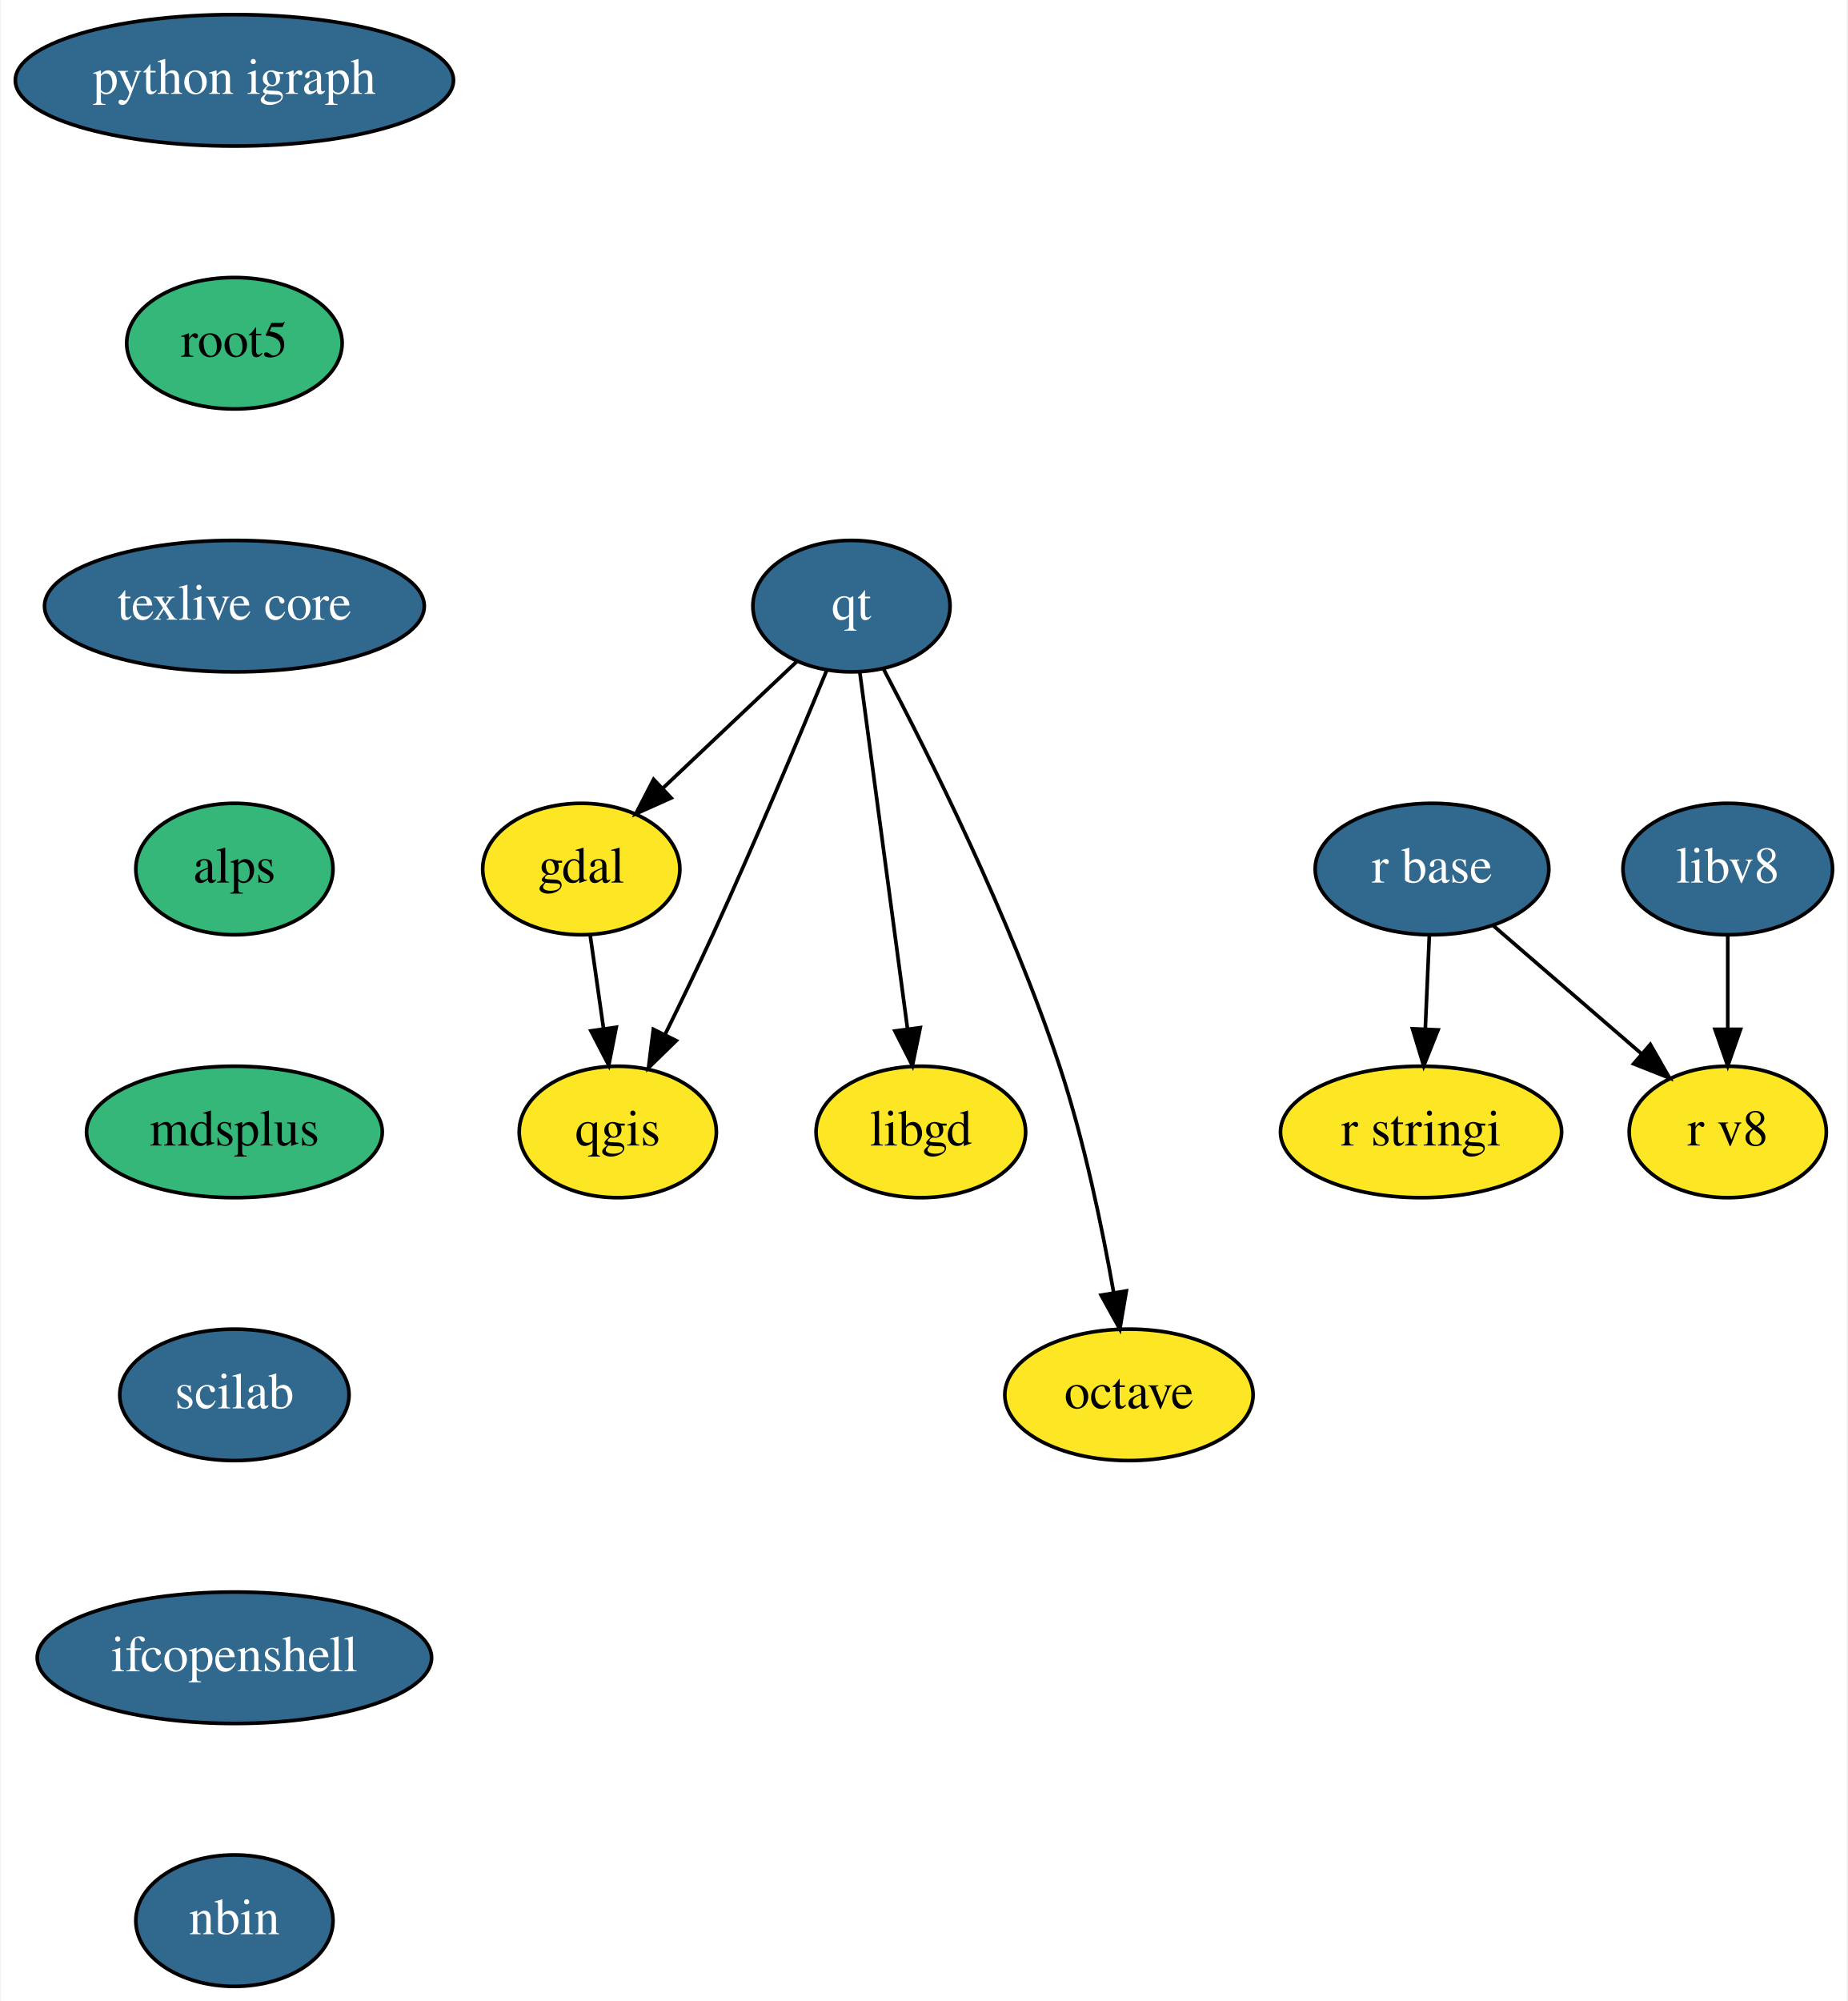
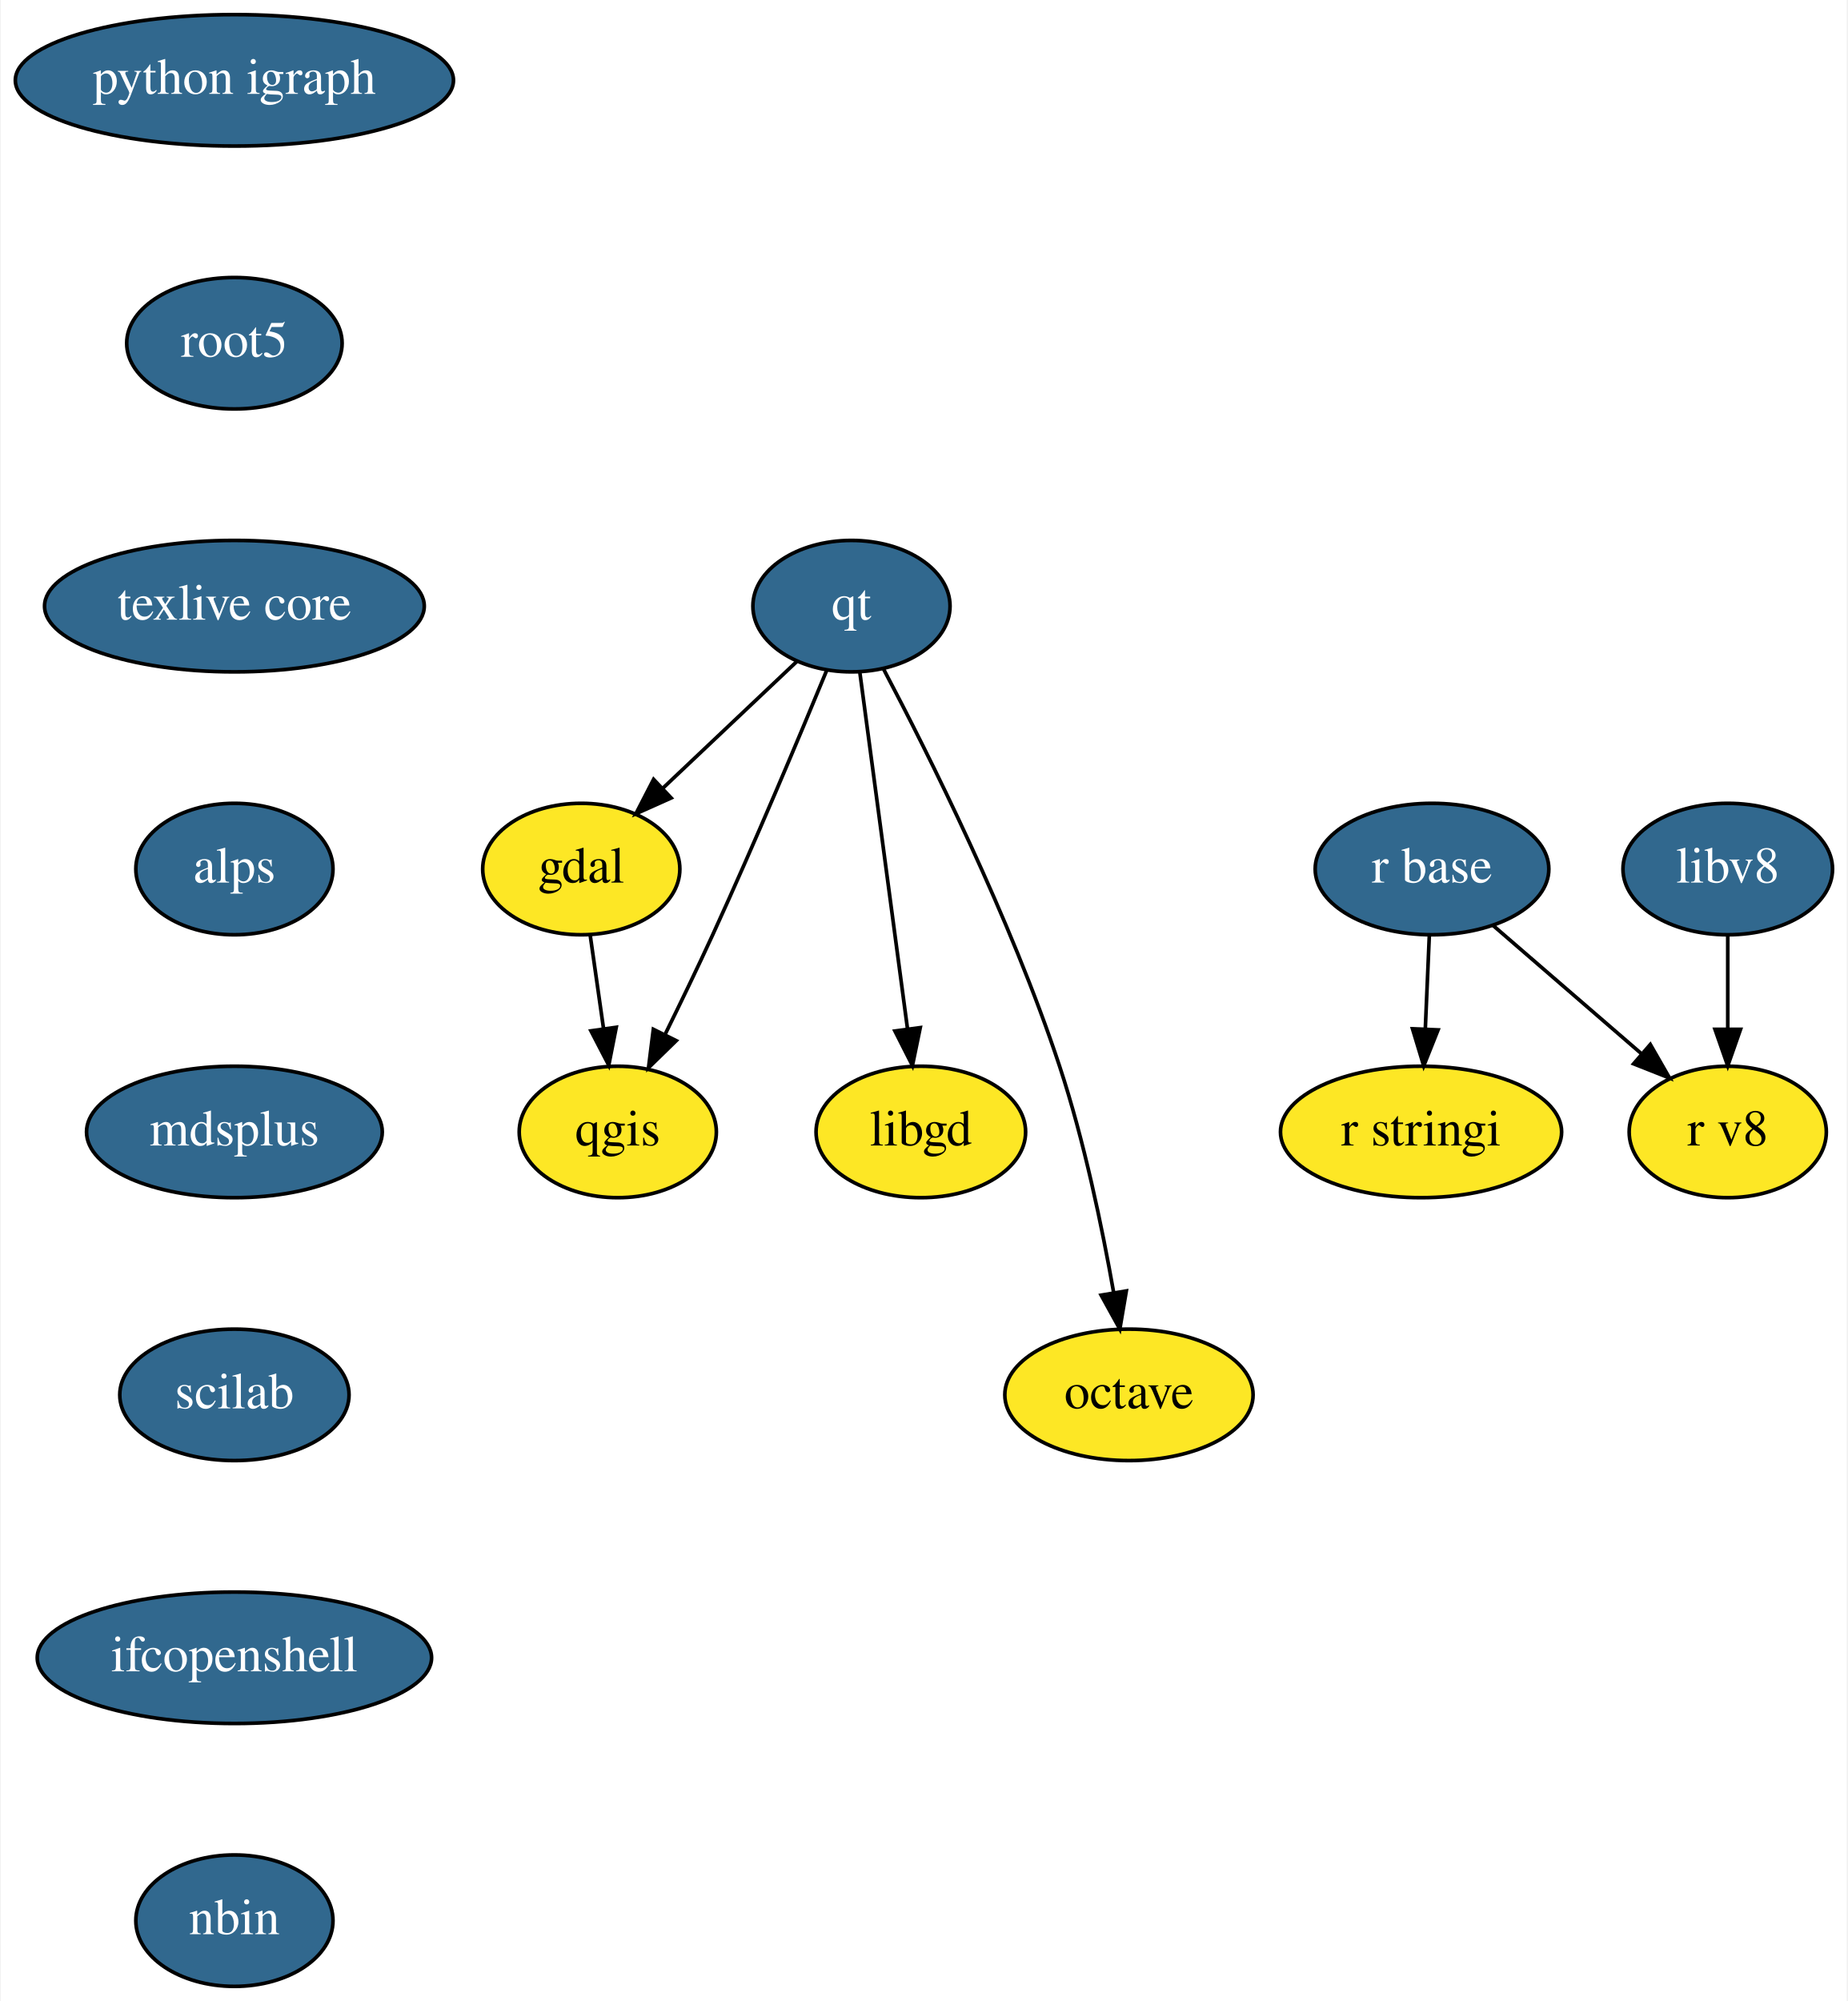
<svg xmlns="http://www.w3.org/2000/svg" xmlns:xlink="http://www.w3.org/1999/xlink" width="506pt" height="548pt" viewBox="0.00 0.00 505.60 548.00">
  <g id="graph0" class="graph" transform="scale(1 1) rotate(0) translate(4 544)">
    <polygon fill="white" stroke="transparent" points="-4,4 -4,-544 501.6,-544 501.6,4 -4,4" />
    <g id="node1" class="node">
      <g id="a_node1">
        <a xlink:href="https://github.com/conda-forge/gdal-feedstock" xlink:title="gdal">
          <ellipse fill="#fde725" stroke="black" cx="155" cy="-306" rx="27" ry="18" />
          <text text-anchor="middle" x="155" y="-302.3" font-family="Times,serif" font-size="14.00">gdal</text>
        </a>
      </g>
    </g>
    <g id="node2" class="node">
      <g id="a_node2">
        <a xlink:href="https://github.com/conda-forge/qgis-feedstock" xlink:title="qgis">
          <ellipse fill="#fde725" stroke="black" cx="165" cy="-234" rx="27" ry="18" />
          <text text-anchor="middle" x="165" y="-230.3" font-family="Times,serif" font-size="14.00">qgis</text>
        </a>
      </g>
    </g>
    <g id="edge1" class="edge">
      <path fill="none" stroke="black" d="M157.42,-288.05C158.52,-280.35 159.85,-271.03 161.09,-262.36" />
      <polygon fill="black" stroke="black" points="164.58,-262.67 162.53,-252.28 157.65,-261.68 164.58,-262.67" />
    </g>
    <g id="node3" class="node">
      <g id="a_node3">
        <a xlink:href="https://github.com/conda-forge/libgd-feedstock" xlink:title="libgd">
          <ellipse fill="#fde725" stroke="black" cx="248" cy="-234" rx="28.7" ry="18" />
          <text text-anchor="middle" x="248" y="-230.3" font-family="Times,serif" font-size="14.00">libgd</text>
        </a>
      </g>
    </g>
    <g id="node4" class="node">
      <g id="a_node4">
        <a xlink:href="https://github.com/conda-forge/octave-feedstock" xlink:title="octave">
          <ellipse fill="#fde725" stroke="black" cx="305" cy="-162" rx="34" ry="18" />
          <text text-anchor="middle" x="305" y="-158.3" font-family="Times,serif" font-size="14.00">octave</text>
        </a>
      </g>
    </g>
    <g id="node5" class="node">
      <g id="a_node5">
        <a xlink:href="https://github.com/conda-forge/python-igraph-feedstock/pull/31" xlink:title="python igraph">
          <ellipse fill="#31688e" stroke="black" cx="60" cy="-522" rx="60" ry="18" />
          <text text-anchor="middle" x="60" y="-518.3" font-family="Times,serif" font-size="14.00" fill="white">python igraph</text>
        </a>
      </g>
    </g>
    <g id="node6" class="node">
      <g id="a_node6">
-         <a xlink:href="https://github.com/conda-forge/root5-feedstock" xlink:title="root5">
-           <ellipse fill="#35b779" stroke="black" cx="60" cy="-450" rx="29.5" ry="18" />
-           <text text-anchor="middle" x="60" y="-446.3" font-family="Times,serif" font-size="14.00">root5</text>
+         <a xlink:href="https://github.com/conda-forge/root5-feedstock/pull/22" xlink:title="root5">
+           <ellipse fill="#31688e" stroke="black" cx="60" cy="-450" rx="29.5" ry="18" />
+           <text text-anchor="middle" x="60" y="-446.3" font-family="Times,serif" font-size="14.00" fill="white">root5</text>
        </a>
      </g>
    </g>
    <g id="node11" class="node">
      <g id="a_node11">
        <a xlink:href="https://github.com/conda-forge/texlive-core-feedstock/pull/38" xlink:title="texlive core">
          <ellipse fill="#31688e" stroke="black" cx="60" cy="-378" rx="52" ry="18" />
          <text text-anchor="middle" x="60" y="-374.3" font-family="Times,serif" font-size="14.00" fill="white">texlive core</text>
        </a>
      </g>
    </g>
    <g id="node7" class="node">
      <g id="a_node7">
        <a xlink:href="https://github.com/conda-forge/qt-feedstock/pull/157" xlink:title="qt">
          <ellipse fill="#31688e" stroke="black" cx="229" cy="-378" rx="27" ry="18" />
          <text text-anchor="middle" x="229" y="-374.3" font-family="Times,serif" font-size="14.00" fill="white">qt</text>
        </a>
      </g>
    </g>
    <g id="edge3" class="edge">
      <path fill="none" stroke="black" d="M214.02,-362.83C203.49,-352.87 189.22,-339.37 177.34,-328.14" />
      <polygon fill="black" stroke="black" points="179.62,-325.47 169.95,-321.14 174.81,-330.56 179.62,-325.47" />
    </g>
    <g id="edge4" class="edge">
      <path fill="none" stroke="black" d="M222.25,-360.48C214.85,-342.53 202.48,-313.05 191,-288 186.9,-279.06 182.23,-269.39 177.98,-260.77" />
      <polygon fill="black" stroke="black" points="181.01,-259 173.42,-251.6 174.74,-262.11 181.01,-259" />
    </g>
    <g id="edge5" class="edge">
      <path fill="none" stroke="black" d="M231.29,-359.87C234.53,-335.67 240.48,-291.21 244.33,-262.39" />
      <polygon fill="black" stroke="black" points="247.84,-262.57 245.7,-252.19 240.9,-261.64 247.84,-262.57" />
    </g>
    <g id="edge6" class="edge">
      <path fill="none" stroke="black" d="M237.73,-360.88C250.08,-337.5 272.61,-292.54 286,-252 292.72,-231.65 297.65,-207.89 300.81,-190.03" />
      <polygon fill="black" stroke="black" points="304.28,-190.46 302.5,-180.02 297.38,-189.3 304.28,-190.46" />
    </g>
    <g id="node8" class="node">
      <g id="a_node8">
        <a xlink:href="https://github.com/conda-forge/r-base-feedstock/pull/135" xlink:title="r base">
          <ellipse fill="#31688e" stroke="black" cx="388" cy="-306" rx="32" ry="18" />
          <text text-anchor="middle" x="388" y="-302.3" font-family="Times,serif" font-size="14.00" fill="white">r base</text>
        </a>
      </g>
    </g>
    <g id="node9" class="node">
      <g id="a_node9">
        <a xlink:href="https://github.com/conda-forge/r-stringi-feedstock" xlink:title="r stringi">
          <ellipse fill="#fde725" stroke="black" cx="385" cy="-234" rx="38.5" ry="18" />
          <text text-anchor="middle" x="385" y="-230.3" font-family="Times,serif" font-size="14.00">r stringi</text>
        </a>
      </g>
    </g>
    <g id="edge7" class="edge">
      <path fill="none" stroke="black" d="M387.26,-287.7C386.93,-279.98 386.53,-270.71 386.16,-262.11" />
      <polygon fill="black" stroke="black" points="389.66,-261.95 385.73,-252.1 382.66,-262.25 389.66,-261.95" />
    </g>
    <g id="node10" class="node">
      <g id="a_node10">
        <a xlink:href="https://github.com/conda-forge/r-v8-feedstock" xlink:title="r v8">
          <ellipse fill="#fde725" stroke="black" cx="469" cy="-234" rx="27" ry="18" />
          <text text-anchor="middle" x="469" y="-230.3" font-family="Times,serif" font-size="14.00">r v8</text>
        </a>
      </g>
    </g>
    <g id="edge8" class="edge">
      <path fill="none" stroke="black" d="M404.78,-290.5C416.53,-280.35 432.38,-266.65 445.39,-255.4" />
      <polygon fill="black" stroke="black" points="447.79,-257.96 453.06,-248.77 443.21,-252.66 447.79,-257.96" />
    </g>
    <g id="node12" class="node">
      <g id="a_node12">
-         <a xlink:href="https://github.com/conda-forge/alps-feedstock" xlink:title="alps">
-           <ellipse fill="#35b779" stroke="black" cx="60" cy="-306" rx="27" ry="18" />
-           <text text-anchor="middle" x="60" y="-302.3" font-family="Times,serif" font-size="14.00">alps</text>
+         <a xlink:href="https://github.com/conda-forge/alps-feedstock/pull/32" xlink:title="alps">
+           <ellipse fill="#31688e" stroke="black" cx="60" cy="-306" rx="27" ry="18" />
+           <text text-anchor="middle" x="60" y="-302.3" font-family="Times,serif" font-size="14.00" fill="white">alps</text>
        </a>
      </g>
    </g>
    <g id="node13" class="node">
      <g id="a_node13">
-         <a xlink:href="https://github.com/conda-forge/mdsplus-feedstock" xlink:title="mdsplus">
-           <ellipse fill="#35b779" stroke="black" cx="60" cy="-234" rx="40.5" ry="18" />
-           <text text-anchor="middle" x="60" y="-230.3" font-family="Times,serif" font-size="14.00">mdsplus</text>
+         <a xlink:href="https://github.com/conda-forge/mdsplus-feedstock/pull/12" xlink:title="mdsplus">
+           <ellipse fill="#31688e" stroke="black" cx="60" cy="-234" rx="40.5" ry="18" />
+           <text text-anchor="middle" x="60" y="-230.3" font-family="Times,serif" font-size="14.00" fill="white">mdsplus</text>
        </a>
      </g>
    </g>
    <g id="node14" class="node">
      <g id="a_node14">
        <a xlink:href="https://github.com/conda-forge/scilab-feedstock/pull/14" xlink:title="scilab">
          <ellipse fill="#31688e" stroke="black" cx="60" cy="-162" rx="31.4" ry="18" />
          <text text-anchor="middle" x="60" y="-158.3" font-family="Times,serif" font-size="14.00" fill="white">scilab</text>
        </a>
      </g>
    </g>
    <g id="node15" class="node">
      <g id="a_node15">
        <a xlink:href="https://github.com/conda-forge/ifcopenshell-feedstock/pull/10" xlink:title="ifcopenshell">
          <ellipse fill="#31688e" stroke="black" cx="60" cy="-90" rx="54" ry="18" />
          <text text-anchor="middle" x="60" y="-86.3" font-family="Times,serif" font-size="14.00" fill="white">ifcopenshell</text>
        </a>
      </g>
    </g>
    <g id="node16" class="node">
      <g id="a_node16">
        <a xlink:href="https://github.com/conda-forge/nbin-feedstock/pull/1" xlink:title="nbin">
          <ellipse fill="#31688e" stroke="black" cx="60" cy="-18" rx="27" ry="18" />
          <text text-anchor="middle" x="60" y="-14.3" font-family="Times,serif" font-size="14.00" fill="white">nbin</text>
        </a>
      </g>
    </g>
    <g id="node17" class="node">
      <g id="a_node17">
        <a xlink:href="https://github.com/conda-forge/libv8-feedstock/pull/12" xlink:title="libv8">
          <ellipse fill="#31688e" stroke="black" cx="469" cy="-306" rx="28.7" ry="18" />
          <text text-anchor="middle" x="469" y="-302.3" font-family="Times,serif" font-size="14.00" fill="white">libv8</text>
        </a>
      </g>
    </g>
    <g id="edge15" class="edge">
      <path fill="none" stroke="black" d="M469,-287.7C469,-279.98 469,-270.71 469,-262.11" />
      <polygon fill="black" stroke="black" points="472.5,-262.1 469,-252.1 465.5,-262.1 472.5,-262.1" />
    </g>
  </g>
</svg>
